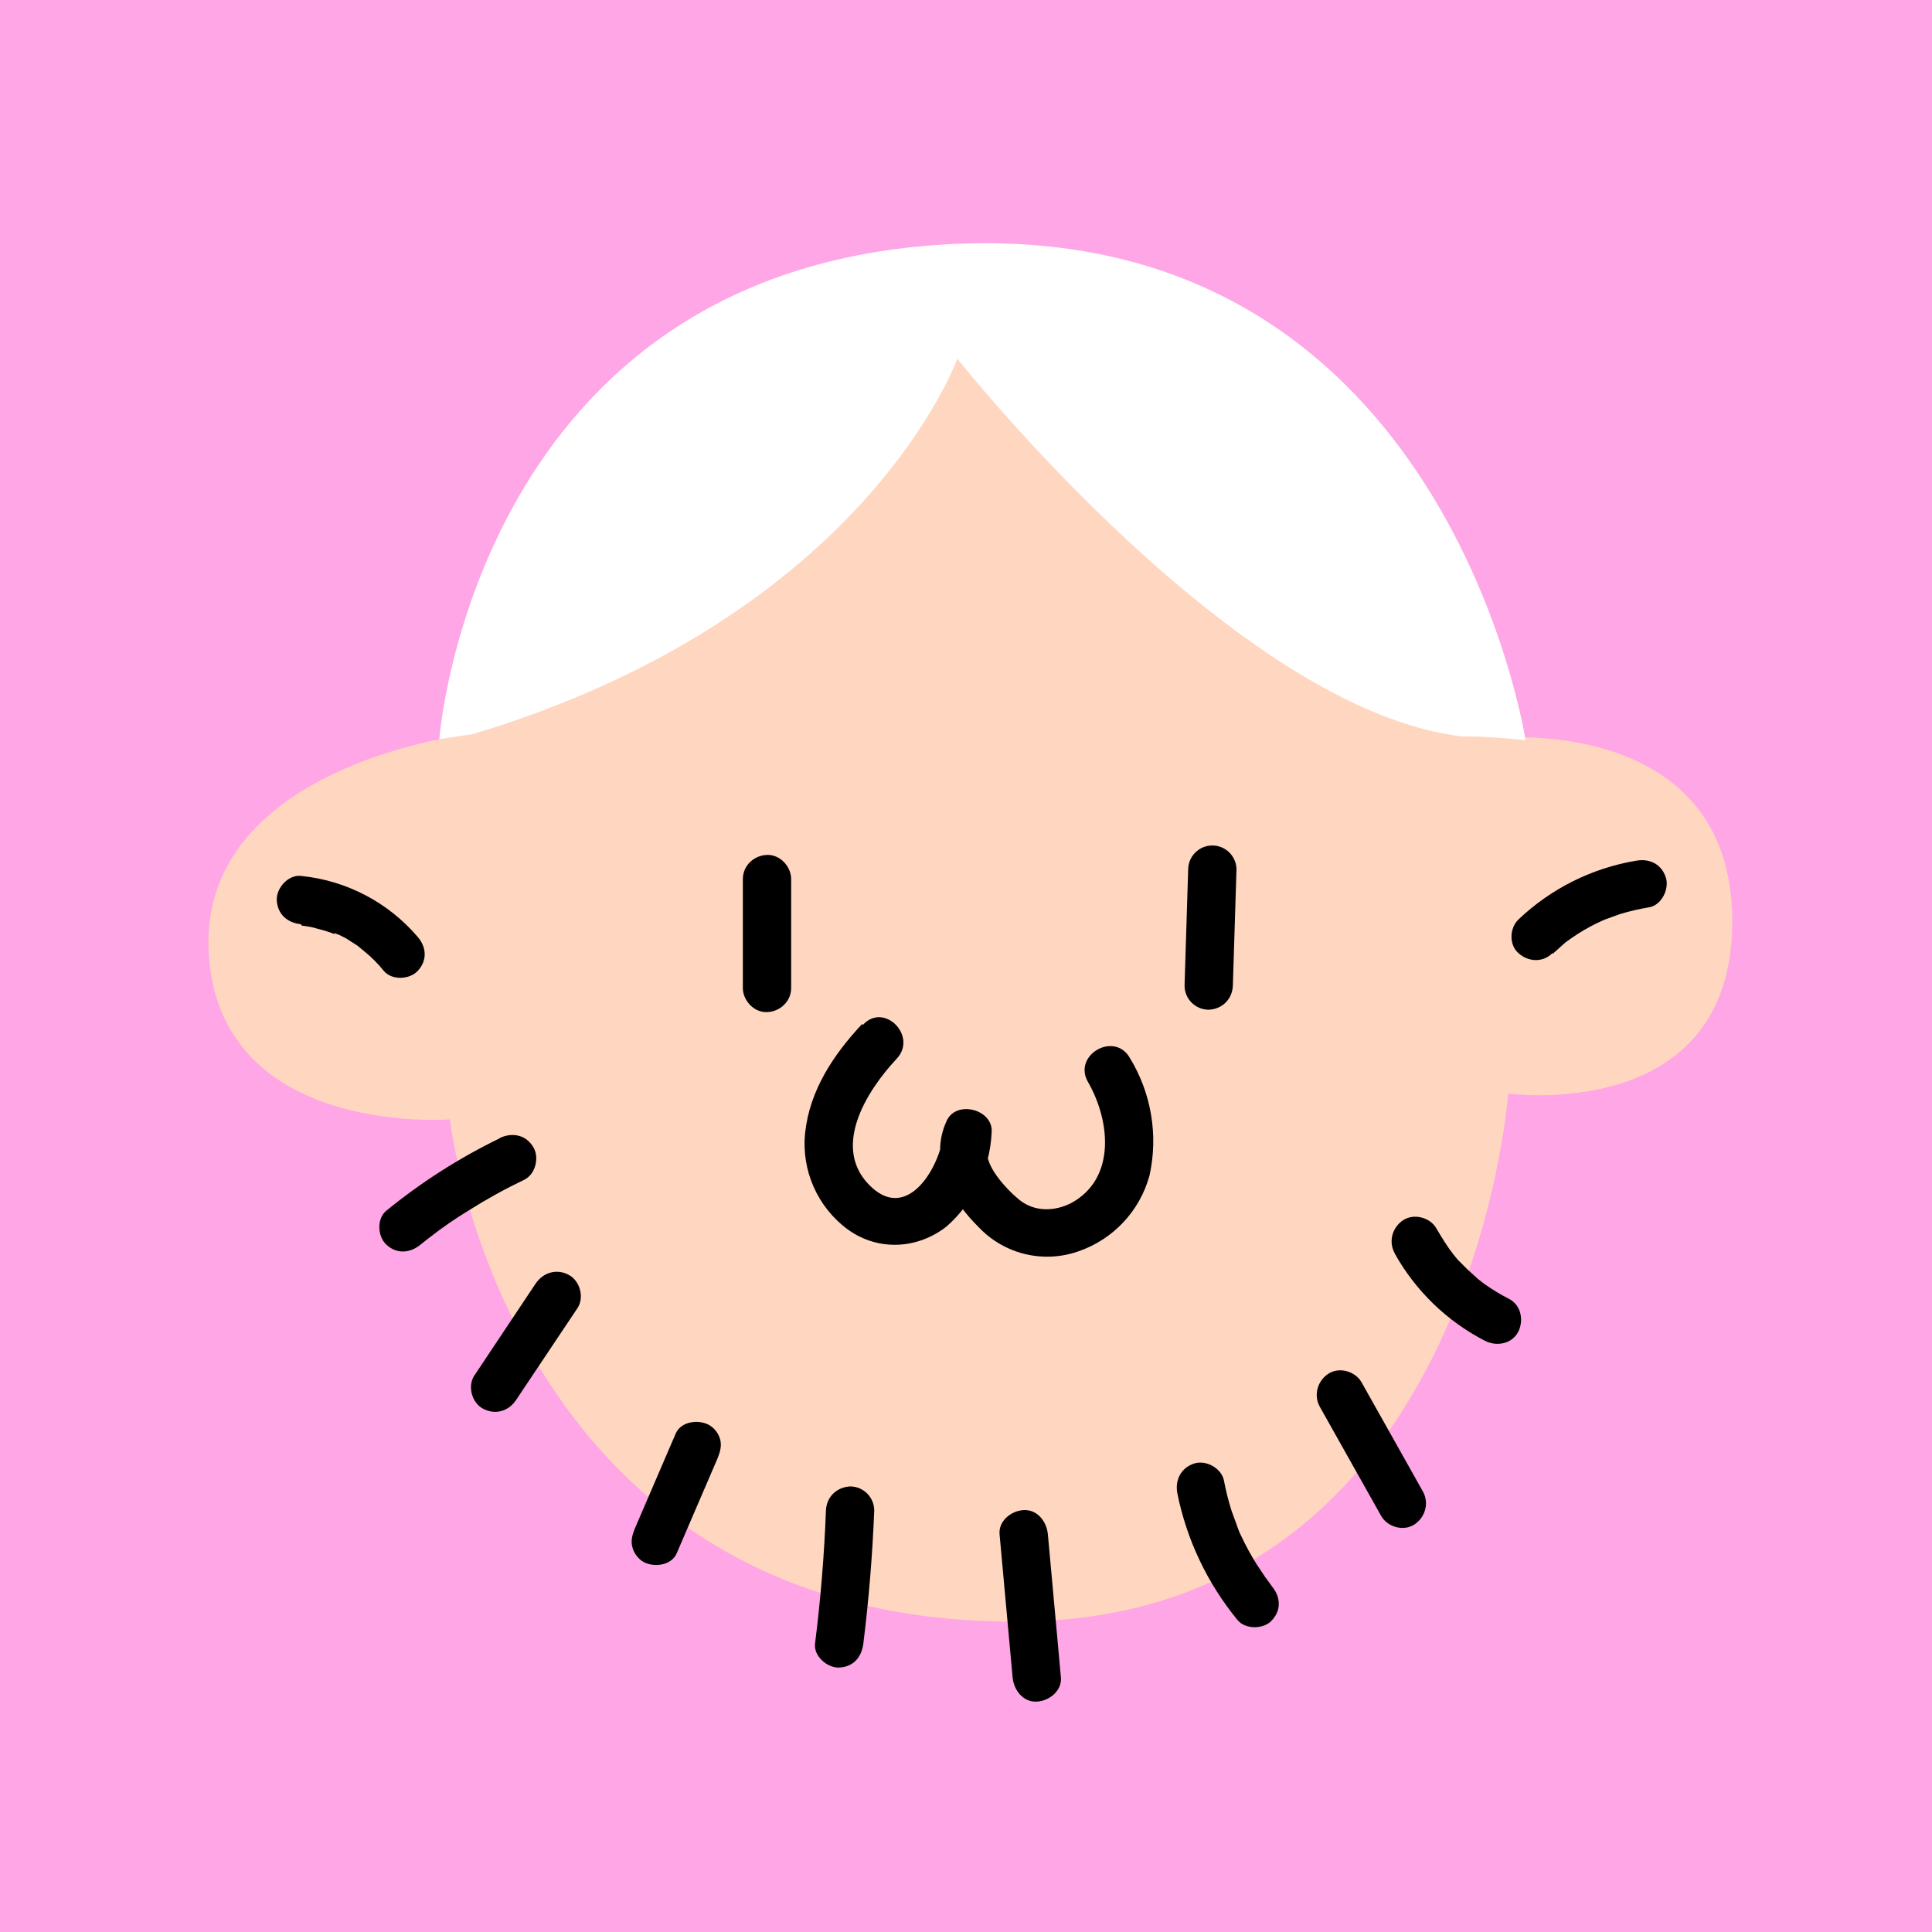
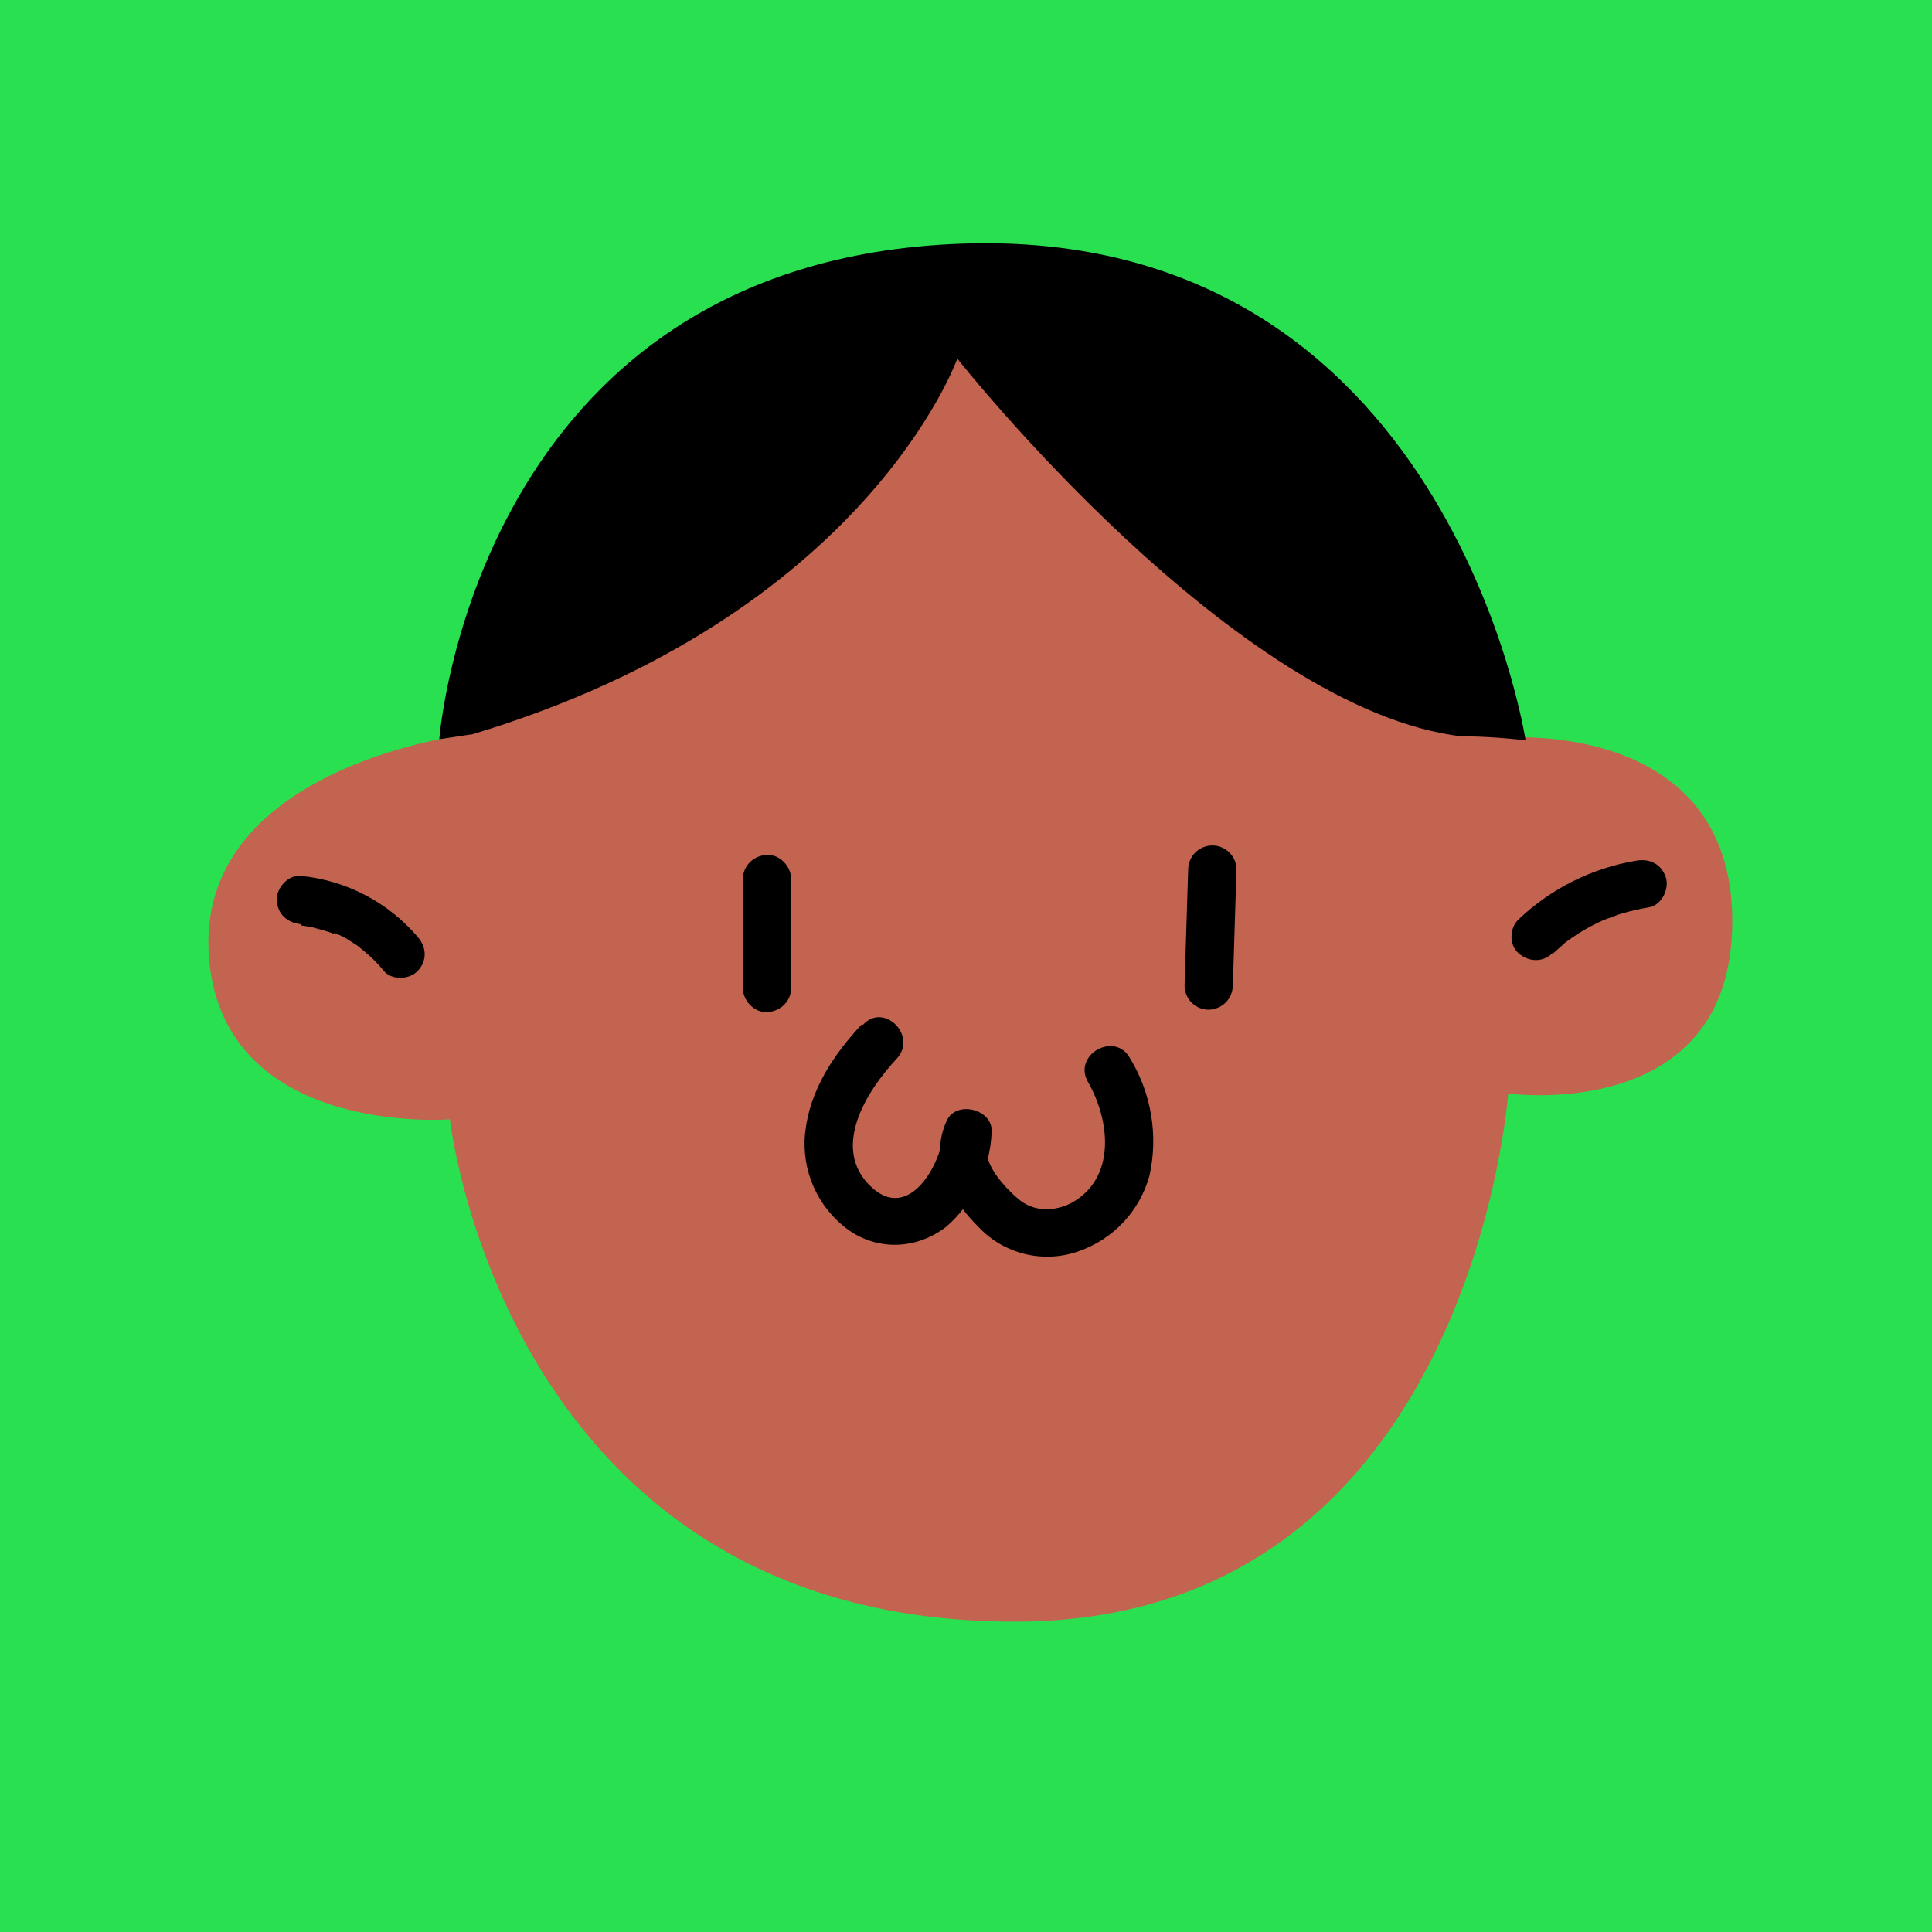
<svg xmlns="http://www.w3.org/2000/svg" viewBox="0 0 80 80" fill="none" shape-rendering="auto">
  <mask id="viewboxMask">
    <rect width="80" height="80" rx="0" ry="0" x="0" y="0" fill="#fff" />
  </mask>
  <g mask="url(#viewboxMask)">
-     <rect fill="#ffa6e6" width="80" height="80" x="0" y="0" />
-     <path d="M19.07 30.47s1.57-20.23 21.59-20.23S62.3 30.55 62.3 30.55s9.43-.8 9.43 7.6c0 8.42-9.28 7.13-9.28 7.13S60.9 67.15 42.03 67.15c-21.11 0-23.4-20.8-23.4-20.8s-9 .72-9.93-6.25c-1.08-8.2 10.37-9.64 10.37-9.64" fill="#ffd6c0" />
+     <rect fill="#29e051" width="80" height="80" x="0" y="0" />
+     <path d="M19.07 30.47s1.57-20.23 21.59-20.23S62.3 30.55 62.3 30.55s9.43-.8 9.43 7.6c0 8.42-9.28 7.13-9.28 7.13S60.9 67.15 42.03 67.15c-21.11 0-23.4-20.8-23.4-20.8s-9 .72-9.93-6.25c-1.08-8.2 10.37-9.64 10.37-9.64" fill="#c26450" />
    <path d="m64.3 39.49.46-.41.1-.09c.12-.1-.13.1-.02.02l.24-.17q.5-.35 1.06-.62l.26-.12.05-.02.05-.02.58-.21q.6-.18 1.2-.28c.52-.08.85-.76.7-1.23-.18-.56-.67-.8-1.23-.7a9.3 9.3 0 0 0-4.87 2.43c-.38.36-.4 1.06 0 1.4.4.36 1 .4 1.4 0zm-51.8-1.16.14.01c-.27-.02-.11-.01-.04 0l.3.05.52.14.28.09.12.05c.02 0 .22.09.06.02-.14-.1 0-.04.03-.03l.15.06.26.13.47.3.27.22q.47.38.83.83c.33.4 1.07.37 1.41 0 .4-.43.36-.98 0-1.4a7.3 7.3 0 0 0-4.84-2.53c-.52-.06-1.02.5-1 1 .03.59.44.94 1 1m18.3-1.9v4.54c0 .52.46 1.02 1 1s1-.44 1-1V36.4c0-.52-.46-1.02-1-1s-1 .44-1 1M49.2 36l-.15 4.81a1 1 0 0 0 1 1c.56-.02.98-.44 1-1l.15-4.8a1 1 0 0 0-1-1 1 1 0 0 0-1 1" fill="black" />
-     <path d="M20.7 47.13a24 24 0 0 0-4.7 3c-.41.33-.37 1.07 0 1.41.43.4.98.35 1.41 0l.25-.2.13-.1q-.12.1 0 0a17 17 0 0 1 1.62-1.12q1.11-.7 2.3-1.27c.47-.23.64-.94.36-1.37-.3-.49-.86-.6-1.37-.36zm1.48 6.02-2.54 3.81c-.29.44-.1 1.13.36 1.37.5.27 1.06.11 1.37-.36l2.54-3.8c.3-.45.1-1.14-.36-1.38-.5-.27-1.06-.1-1.37.36m5.8 6.21-1.7 3.95c-.1.26-.17.5-.09.77.06.23.24.48.46.6.43.23 1.15.15 1.37-.36l1.7-3.95c.1-.26.17-.5.1-.77a1 1 0 0 0-.47-.6c-.43-.23-1.15-.15-1.37.36m6.22 3.19a63 63 0 0 1-.45 5.5c-.07.52.5 1.02 1 1 .6-.03.93-.44 1-1q.34-2.74.45-5.5a1 1 0 0 0-1-1c-.56.03-.98.44-1 1m7.19.98.54 5.93c.05.52.43 1.03 1 1 .5-.02 1.05-.44 1-1l-.54-5.93c-.05-.52-.43-1.03-1-1-.5.02-1.05.44-1 1m7.36-1.7a12 12 0 0 0 2.5 5.26c.34.4 1.1.37 1.42 0 .4-.43.35-.98 0-1.4l-.1-.14q.11.15 0 0l-.19-.26-.36-.54a11 11 0 0 1-.62-1.14q-.08-.15-.13-.3l-.05-.14-.22-.6q-.2-.63-.32-1.27c-.1-.5-.74-.86-1.23-.7-.55.18-.8.68-.7 1.23m5.9-3.58 2.54 4.52c.26.46.92.65 1.37.36s.63-.88.36-1.37l-2.54-4.52c-.26-.46-.92-.65-1.37-.36s-.63.88-.36 1.37m3.1-6.35a9 9 0 0 0 3.74 3.62c.47.24 1.1.14 1.37-.36.24-.46.14-1.1-.36-1.37a8 8 0 0 1-1-.6l-.23-.17c.27.2 0 0-.07-.06l-.44-.4-.4-.4-.18-.22c-.05-.07-.24-.34-.06-.07q-.34-.48-.64-1c-.25-.45-.92-.64-1.37-.35s-.63.88-.36 1.37" fill="black" />
    <path d="M35.7 42.4c-1.18 1.26-2.17 2.74-2.36 4.5a4.4 4.4 0 0 0 1.78 4.02c1.26.9 2.88.8 4.07-.13a5.5 5.5 0 0 0 1.87-3.88c.1-.97-1.46-1.38-1.86-.5-.75 1.63.16 3.26 1.34 4.42a3.9 3.9 0 0 0 4.13.98 4.6 4.6 0 0 0 2.93-3.14 6.6 6.6 0 0 0-.82-4.87c-.64-1.11-2.37-.11-1.73 1 .92 1.6 1.18 4-.7 5.02-.7.35-1.5.36-2.12-.12-.49-.39-1.63-1.55-1.3-2.26l-1.86-.5c-.14 1.34-1.44 3.63-2.97 2.23-1.74-1.59-.22-4 1.03-5.33.88-.94-.53-2.36-1.4-1.4z" fill="black" />
-     <path d="M19.51 30.42c16.36-4.9 20.13-15.57 20.13-15.57S51.18 29.46 60.6 30.5c0-.01.85-.03 2.57.15 0 0-3.22-21.28-23.36-20.56S18.19 30.61 18.19 30.61l1.32-.2z" fill="#ffffff" />
+     <path d="M19.51 30.42c16.36-4.9 20.13-15.57 20.13-15.57S51.18 29.46 60.6 30.5c0-.01.85-.03 2.57.15 0 0-3.22-21.28-23.36-20.56S18.19 30.61 18.19 30.61l1.32-.2z" fill="#000000" />
  </g>
</svg>
